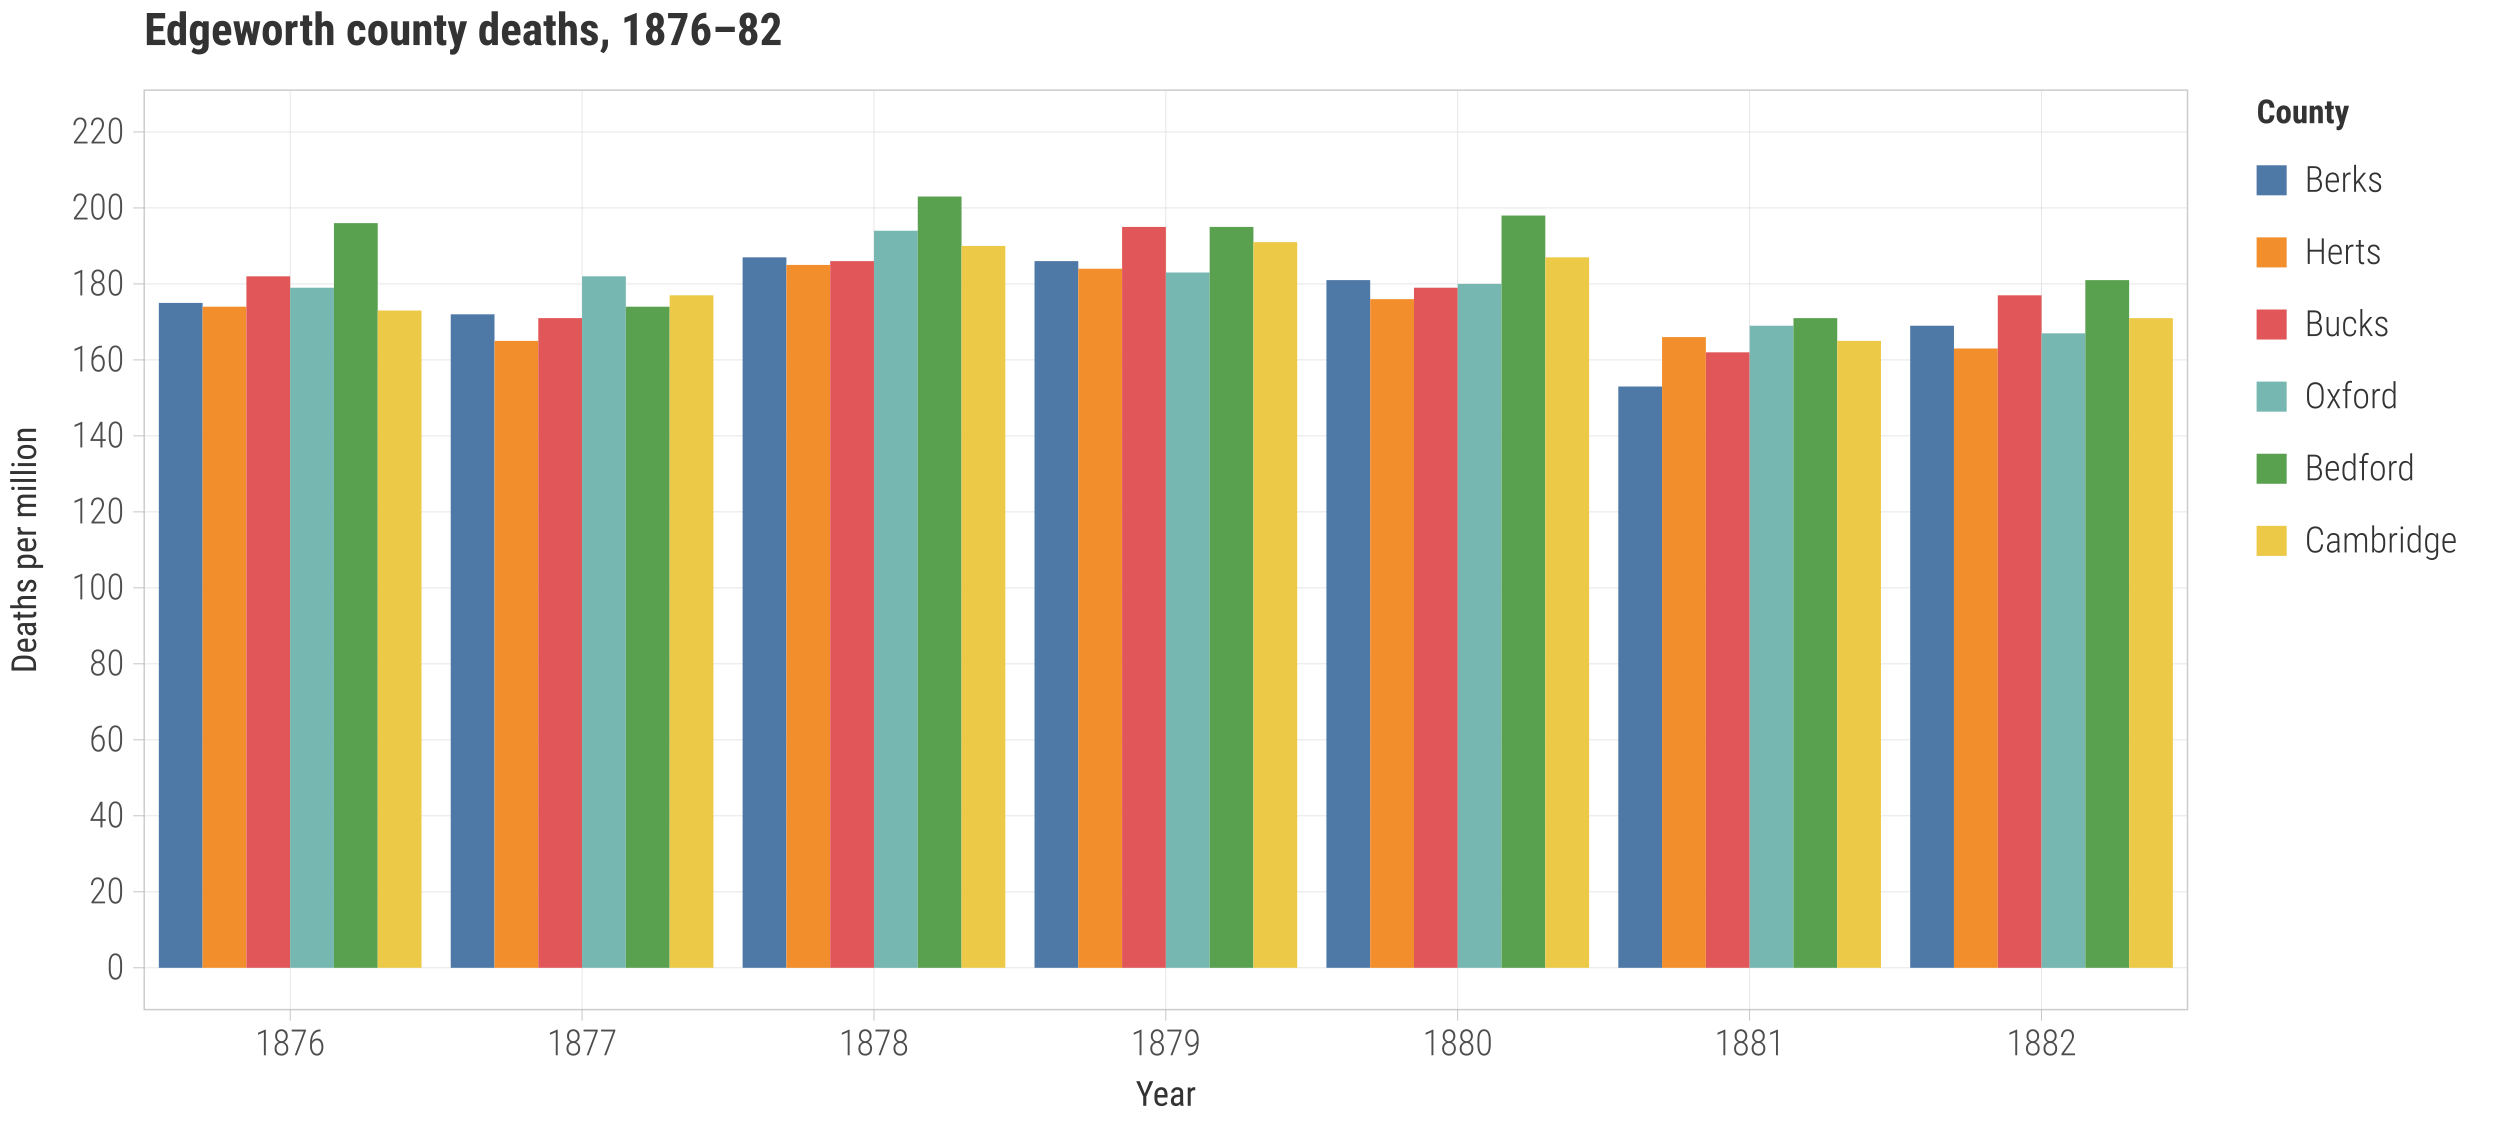
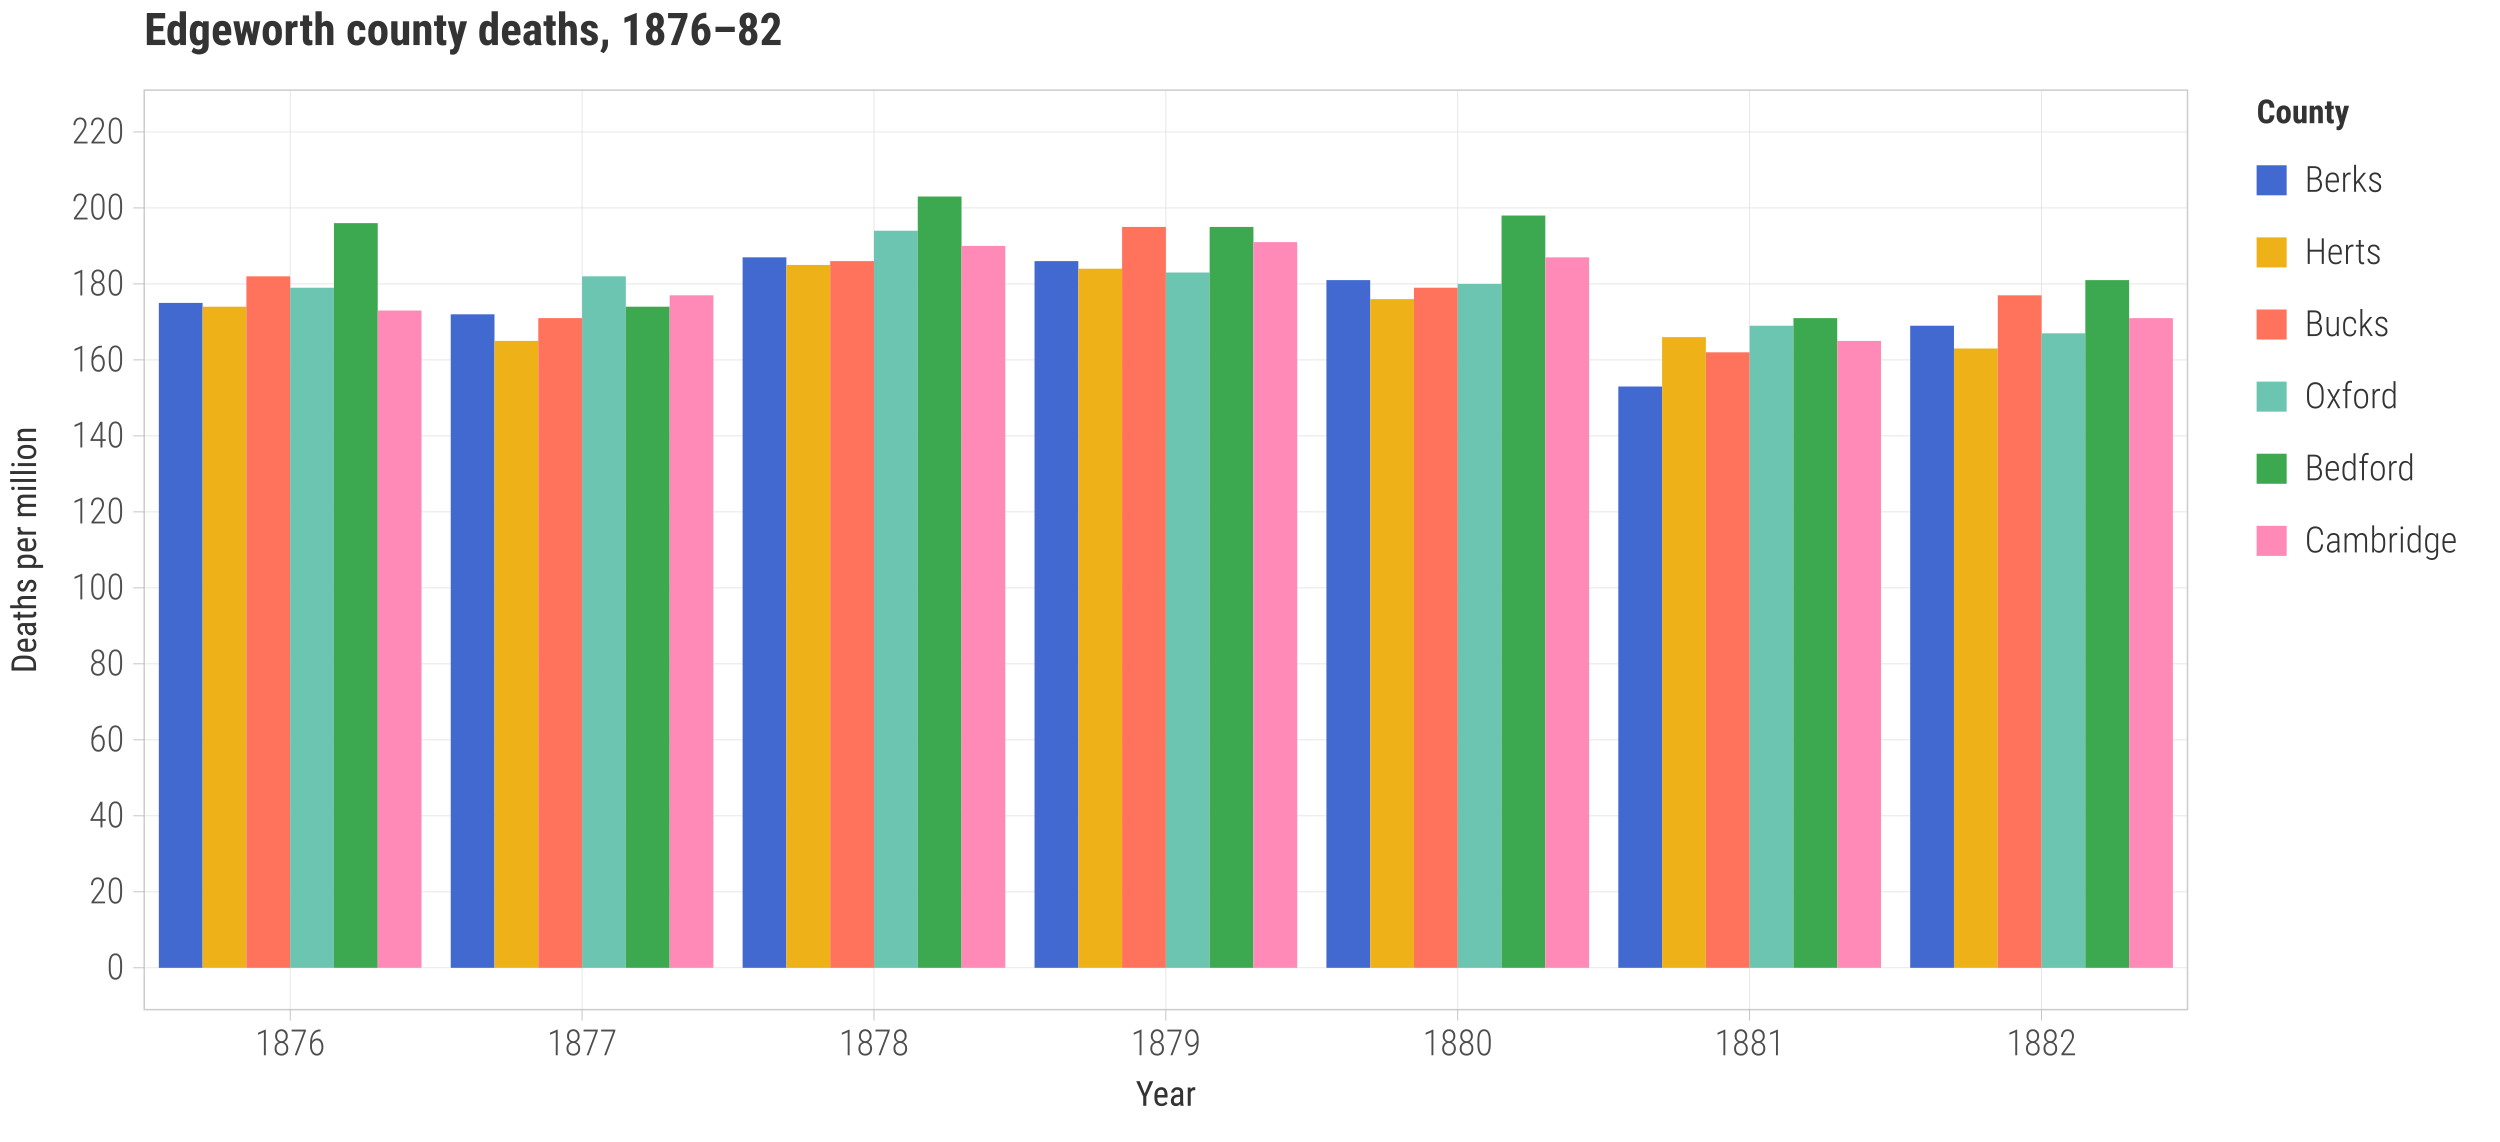
<svg xmlns="http://www.w3.org/2000/svg" width="832" height="380" viewBox="0 0 832 380" role="img" aria-label="Edgeworth county deaths, 1876–82" class="gg-plot" font-family="&quot;Roboto Condensed&quot;, &quot;Arial Narrow&quot;, Arial, sans-serif" font-size="11" font-weight="300" text-rendering="optimizeLegibility" shape-rendering="geometricPrecision">
  <rect class="gg-paper" width="832" height="380" fill="var(--gg-paper, #ffffff)" />
  <text class="gg-title" x="48" y="15" font-size="15" font-weight="700" fill="var(--gg-ink, #333333)">Edgeworth county deaths, 1876–82</text>
  <defs>
-     <clipPath id="slight_attendees-dodge_tableau10_832x380-gg-clip-0">
+     <clipPath id="slight_attendees-dodge_observable10_832x380-gg-clip-0">
      <rect width="680" height="306" />
    </clipPath>
  </defs>
  <g class="gg-panel" data-panel="0" transform="translate(48,30)">
    <rect class="gg-panel-background" width="680" height="306" fill="var(--gg-panel, #ffffff)" />
    <g class="gg-grid" stroke="var(--gg-grid, #dedede)" stroke-width="0.25" vector-effect="non-scaling-stroke">
      <line x1="48.57" y1="0" x2="48.57" y2="306" />
      <line x1="145.71" y1="0" x2="145.71" y2="306" />
      <line x1="242.86" y1="0" x2="242.86" y2="306" />
      <line x1="340" y1="0" x2="340" y2="306" />
      <line x1="437.14" y1="0" x2="437.14" y2="306" />
      <line x1="534.29" y1="0" x2="534.29" y2="306" />
      <line x1="631.43" y1="0" x2="631.43" y2="306" />
      <line x1="0" y1="292.09" x2="680" y2="292.09" />
      <line x1="0" y1="266.8" x2="680" y2="266.8" />
      <line x1="0" y1="241.51" x2="680" y2="241.51" />
      <line x1="0" y1="216.22" x2="680" y2="216.22" />
      <line x1="0" y1="190.93" x2="680" y2="190.93" />
      <line x1="0" y1="165.64" x2="680" y2="165.64" />
      <line x1="0" y1="140.36" x2="680" y2="140.36" />
      <line x1="0" y1="115.07" x2="680" y2="115.07" />
      <line x1="0" y1="89.78" x2="680" y2="89.78" />
      <line x1="0" y1="64.49" x2="680" y2="64.49" />
      <line x1="0" y1="39.2" x2="680" y2="39.2" />
      <line x1="0" y1="13.91" x2="680" y2="13.91" />
    </g>
-     <g class="gg-marks" clip-path="url(#slight_attendees-dodge_tableau10_832x380-gg-clip-0)">
+     <g class="gg-marks" clip-path="url(#slight_attendees-dodge_observable10_832x380-gg-clip-0)">
      <g class="gg-batch gg-rects" data-layer="0">
-         <rect x="4.86" y="70.81" width="14.57" height="221.28" fill="#4E79A7" />
-         <rect x="19.43" y="72.07" width="14.57" height="220.02" fill="#F28E2B" />
-         <rect x="34" y="61.96" width="14.57" height="230.13" fill="#E15759" />
-         <rect x="48.57" y="65.75" width="14.57" height="226.34" fill="#76B7B2" />
-         <rect x="63.14" y="44.26" width="14.57" height="247.83" fill="#59A14F" />
-         <rect x="77.71" y="73.34" width="14.57" height="218.75" fill="#EDC948" />
-         <rect x="102" y="74.6" width="14.57" height="217.49" fill="#4E79A7" />
-         <rect x="116.57" y="83.45" width="14.57" height="208.64" fill="#F28E2B" />
-         <rect x="131.14" y="75.87" width="14.57" height="216.22" fill="#E15759" />
-         <rect x="145.71" y="61.96" width="14.57" height="230.13" fill="#76B7B2" />
-         <rect x="160.29" y="72.07" width="14.57" height="220.02" fill="#59A14F" />
-         <rect x="174.86" y="68.28" width="14.57" height="223.81" fill="#EDC948" />
-         <rect x="199.14" y="55.64" width="14.57" height="236.45" fill="#4E79A7" />
-         <rect x="213.71" y="58.17" width="14.57" height="233.93" fill="#F28E2B" />
-         <rect x="228.29" y="56.9" width="14.57" height="235.19" fill="#E15759" />
-         <rect x="242.86" y="46.79" width="14.57" height="245.31" fill="#76B7B2" />
-         <rect x="257.43" y="35.4" width="14.57" height="256.69" fill="#59A14F" />
-         <rect x="272" y="51.84" width="14.57" height="240.25" fill="#EDC948" />
-         <rect x="296.29" y="56.9" width="14.57" height="235.19" fill="#4E79A7" />
-         <rect x="310.86" y="59.43" width="14.57" height="232.66" fill="#F28E2B" />
-         <rect x="325.43" y="45.52" width="14.57" height="246.57" fill="#E15759" />
-         <rect x="340" y="60.69" width="14.57" height="231.4" fill="#76B7B2" />
-         <rect x="354.57" y="45.52" width="14.57" height="246.57" fill="#59A14F" />
-         <rect x="369.14" y="50.58" width="14.57" height="241.51" fill="#EDC948" />
-         <rect x="393.43" y="63.22" width="14.57" height="228.87" fill="#4E79A7" />
-         <rect x="408" y="69.55" width="14.57" height="222.55" fill="#F28E2B" />
-         <rect x="422.57" y="65.75" width="14.57" height="226.34" fill="#E15759" />
-         <rect x="437.14" y="64.49" width="14.57" height="227.6" fill="#76B7B2" />
-         <rect x="451.71" y="41.73" width="14.57" height="250.36" fill="#59A14F" />
-         <rect x="466.29" y="55.64" width="14.57" height="236.45" fill="#EDC948" />
-         <rect x="490.57" y="98.63" width="14.57" height="193.46" fill="#4E79A7" />
-         <rect x="505.14" y="82.19" width="14.57" height="209.9" fill="#F28E2B" />
-         <rect x="519.71" y="87.25" width="14.57" height="204.84" fill="#E15759" />
-         <rect x="534.29" y="78.4" width="14.57" height="213.69" fill="#76B7B2" />
-         <rect x="548.86" y="75.87" width="14.57" height="216.22" fill="#59A14F" />
-         <rect x="563.43" y="83.45" width="14.57" height="208.64" fill="#EDC948" />
-         <rect x="587.71" y="78.4" width="14.57" height="213.69" fill="#4E79A7" />
-         <rect x="602.29" y="85.98" width="14.57" height="206.11" fill="#F28E2B" />
-         <rect x="616.86" y="68.28" width="14.57" height="223.81" fill="#E15759" />
-         <rect x="631.43" y="80.93" width="14.57" height="211.17" fill="#76B7B2" />
-         <rect x="646" y="63.22" width="14.57" height="228.87" fill="#59A14F" />
-         <rect x="660.57" y="75.87" width="14.57" height="216.22" fill="#EDC948" />
+         <rect x="4.86" y="70.81" width="14.57" height="221.28" fill="#4269d0" />
+         <rect x="19.43" y="72.07" width="14.57" height="220.02" fill="#efb118" />
+         <rect x="34" y="61.96" width="14.57" height="230.13" fill="#ff725c" />
+         <rect x="48.57" y="65.75" width="14.57" height="226.34" fill="#6cc5b0" />
+         <rect x="63.14" y="44.26" width="14.57" height="247.83" fill="#3ca951" />
+         <rect x="77.71" y="73.34" width="14.57" height="218.75" fill="#ff8ab7" />
+         <rect x="102" y="74.6" width="14.57" height="217.49" fill="#4269d0" />
+         <rect x="116.57" y="83.45" width="14.57" height="208.64" fill="#efb118" />
+         <rect x="131.14" y="75.87" width="14.57" height="216.22" fill="#ff725c" />
+         <rect x="145.71" y="61.96" width="14.57" height="230.13" fill="#6cc5b0" />
+         <rect x="160.29" y="72.07" width="14.57" height="220.02" fill="#3ca951" />
+         <rect x="174.86" y="68.28" width="14.57" height="223.81" fill="#ff8ab7" />
+         <rect x="199.14" y="55.64" width="14.57" height="236.45" fill="#4269d0" />
+         <rect x="213.71" y="58.17" width="14.57" height="233.93" fill="#efb118" />
+         <rect x="228.29" y="56.9" width="14.57" height="235.19" fill="#ff725c" />
+         <rect x="242.86" y="46.79" width="14.57" height="245.31" fill="#6cc5b0" />
+         <rect x="257.43" y="35.4" width="14.57" height="256.69" fill="#3ca951" />
+         <rect x="272" y="51.84" width="14.57" height="240.25" fill="#ff8ab7" />
+         <rect x="296.29" y="56.9" width="14.57" height="235.19" fill="#4269d0" />
+         <rect x="310.86" y="59.43" width="14.57" height="232.66" fill="#efb118" />
+         <rect x="325.43" y="45.52" width="14.57" height="246.57" fill="#ff725c" />
+         <rect x="340" y="60.69" width="14.57" height="231.4" fill="#6cc5b0" />
+         <rect x="354.57" y="45.52" width="14.57" height="246.57" fill="#3ca951" />
+         <rect x="369.14" y="50.58" width="14.57" height="241.51" fill="#ff8ab7" />
+         <rect x="393.43" y="63.22" width="14.57" height="228.87" fill="#4269d0" />
+         <rect x="408" y="69.55" width="14.57" height="222.55" fill="#efb118" />
+         <rect x="422.57" y="65.75" width="14.57" height="226.34" fill="#ff725c" />
+         <rect x="437.14" y="64.49" width="14.57" height="227.6" fill="#6cc5b0" />
+         <rect x="451.71" y="41.73" width="14.57" height="250.36" fill="#3ca951" />
+         <rect x="466.29" y="55.64" width="14.57" height="236.45" fill="#ff8ab7" />
+         <rect x="490.57" y="98.63" width="14.57" height="193.46" fill="#4269d0" />
+         <rect x="505.14" y="82.19" width="14.57" height="209.9" fill="#efb118" />
+         <rect x="519.71" y="87.25" width="14.57" height="204.84" fill="#ff725c" />
+         <rect x="534.29" y="78.4" width="14.57" height="213.69" fill="#6cc5b0" />
+         <rect x="548.86" y="75.87" width="14.57" height="216.22" fill="#3ca951" />
+         <rect x="563.43" y="83.45" width="14.57" height="208.64" fill="#ff8ab7" />
+         <rect x="587.71" y="78.4" width="14.57" height="213.69" fill="#4269d0" />
+         <rect x="602.29" y="85.98" width="14.57" height="206.11" fill="#efb118" />
+         <rect x="616.86" y="68.28" width="14.57" height="223.81" fill="#ff725c" />
+         <rect x="631.43" y="80.93" width="14.57" height="211.17" fill="#6cc5b0" />
+         <rect x="646" y="63.22" width="14.57" height="228.87" fill="#3ca951" />
+         <rect x="660.57" y="75.87" width="14.57" height="216.22" fill="#ff8ab7" />
      </g>
    </g>
    <rect class="gg-panel-border" width="680" height="306" fill="none" stroke="var(--gg-panelBorder, #cccccc)" stroke-width="0.5" vector-effect="non-scaling-stroke" />
  </g>
  <g class="gg-axis gg-axis-x" transform="translate(48,336)">
    <g class="gg-tick" transform="translate(48.57,0)">
      <line y2="3.67" stroke="var(--gg-tickColor, #b3b3b3)" stroke-width="0.25" vector-effect="non-scaling-stroke" />
      <text y="6.67" dy="0.71em" text-anchor="middle" fill="var(--gg-axisText, #4d4d4d)" font-size="12" font-weight="300">1876</text>
    </g>
    <g class="gg-tick" transform="translate(145.71,0)">
      <line y2="3.67" stroke="var(--gg-tickColor, #b3b3b3)" stroke-width="0.25" vector-effect="non-scaling-stroke" />
      <text y="6.67" dy="0.71em" text-anchor="middle" fill="var(--gg-axisText, #4d4d4d)" font-size="12" font-weight="300">1877</text>
    </g>
    <g class="gg-tick" transform="translate(242.86,0)">
      <line y2="3.67" stroke="var(--gg-tickColor, #b3b3b3)" stroke-width="0.25" vector-effect="non-scaling-stroke" />
      <text y="6.67" dy="0.71em" text-anchor="middle" fill="var(--gg-axisText, #4d4d4d)" font-size="12" font-weight="300">1878</text>
    </g>
    <g class="gg-tick" transform="translate(340,0)">
      <line y2="3.67" stroke="var(--gg-tickColor, #b3b3b3)" stroke-width="0.25" vector-effect="non-scaling-stroke" />
      <text y="6.67" dy="0.71em" text-anchor="middle" fill="var(--gg-axisText, #4d4d4d)" font-size="12" font-weight="300">1879</text>
    </g>
    <g class="gg-tick" transform="translate(437.14,0)">
      <line y2="3.67" stroke="var(--gg-tickColor, #b3b3b3)" stroke-width="0.25" vector-effect="non-scaling-stroke" />
      <text y="6.67" dy="0.71em" text-anchor="middle" fill="var(--gg-axisText, #4d4d4d)" font-size="12" font-weight="300">1880</text>
    </g>
    <g class="gg-tick" transform="translate(534.29,0)">
      <line y2="3.67" stroke="var(--gg-tickColor, #b3b3b3)" stroke-width="0.25" vector-effect="non-scaling-stroke" />
      <text y="6.67" dy="0.71em" text-anchor="middle" fill="var(--gg-axisText, #4d4d4d)" font-size="12" font-weight="300">1881</text>
    </g>
    <g class="gg-tick" transform="translate(631.43,0)">
      <line y2="3.67" stroke="var(--gg-tickColor, #b3b3b3)" stroke-width="0.25" vector-effect="non-scaling-stroke" />
      <text y="6.67" dy="0.71em" text-anchor="middle" fill="var(--gg-axisText, #4d4d4d)" font-size="12" font-weight="300">1882</text>
    </g>
  </g>
  <g class="gg-axis gg-axis-y" transform="translate(48,30)">
    <g class="gg-tick" transform="translate(0,292.09)">
      <line x2="-3.67" stroke="var(--gg-tickColor, #b3b3b3)" stroke-width="0.25" vector-effect="non-scaling-stroke" />
      <text x="-6.67" dy="0.32em" text-anchor="end" fill="var(--gg-axisText, #4d4d4d)" font-size="12" font-weight="300">0</text>
    </g>
    <g class="gg-tick" transform="translate(0,266.8)">
      <line x2="-3.67" stroke="var(--gg-tickColor, #b3b3b3)" stroke-width="0.25" vector-effect="non-scaling-stroke" />
      <text x="-6.67" dy="0.32em" text-anchor="end" fill="var(--gg-axisText, #4d4d4d)" font-size="12" font-weight="300">20</text>
    </g>
    <g class="gg-tick" transform="translate(0,241.51)">
      <line x2="-3.67" stroke="var(--gg-tickColor, #b3b3b3)" stroke-width="0.25" vector-effect="non-scaling-stroke" />
      <text x="-6.67" dy="0.32em" text-anchor="end" fill="var(--gg-axisText, #4d4d4d)" font-size="12" font-weight="300">40</text>
    </g>
    <g class="gg-tick" transform="translate(0,216.22)">
      <line x2="-3.67" stroke="var(--gg-tickColor, #b3b3b3)" stroke-width="0.25" vector-effect="non-scaling-stroke" />
      <text x="-6.67" dy="0.32em" text-anchor="end" fill="var(--gg-axisText, #4d4d4d)" font-size="12" font-weight="300">60</text>
    </g>
    <g class="gg-tick" transform="translate(0,190.93)">
      <line x2="-3.67" stroke="var(--gg-tickColor, #b3b3b3)" stroke-width="0.25" vector-effect="non-scaling-stroke" />
      <text x="-6.67" dy="0.32em" text-anchor="end" fill="var(--gg-axisText, #4d4d4d)" font-size="12" font-weight="300">80</text>
    </g>
    <g class="gg-tick" transform="translate(0,165.64)">
      <line x2="-3.67" stroke="var(--gg-tickColor, #b3b3b3)" stroke-width="0.25" vector-effect="non-scaling-stroke" />
      <text x="-6.67" dy="0.32em" text-anchor="end" fill="var(--gg-axisText, #4d4d4d)" font-size="12" font-weight="300">100</text>
    </g>
    <g class="gg-tick" transform="translate(0,140.36)">
      <line x2="-3.67" stroke="var(--gg-tickColor, #b3b3b3)" stroke-width="0.25" vector-effect="non-scaling-stroke" />
      <text x="-6.67" dy="0.32em" text-anchor="end" fill="var(--gg-axisText, #4d4d4d)" font-size="12" font-weight="300">120</text>
    </g>
    <g class="gg-tick" transform="translate(0,115.07)">
      <line x2="-3.67" stroke="var(--gg-tickColor, #b3b3b3)" stroke-width="0.25" vector-effect="non-scaling-stroke" />
      <text x="-6.67" dy="0.32em" text-anchor="end" fill="var(--gg-axisText, #4d4d4d)" font-size="12" font-weight="300">140</text>
    </g>
    <g class="gg-tick" transform="translate(0,89.78)">
      <line x2="-3.67" stroke="var(--gg-tickColor, #b3b3b3)" stroke-width="0.25" vector-effect="non-scaling-stroke" />
      <text x="-6.67" dy="0.32em" text-anchor="end" fill="var(--gg-axisText, #4d4d4d)" font-size="12" font-weight="300">160</text>
    </g>
    <g class="gg-tick" transform="translate(0,64.49)">
      <line x2="-3.67" stroke="var(--gg-tickColor, #b3b3b3)" stroke-width="0.25" vector-effect="non-scaling-stroke" />
      <text x="-6.67" dy="0.32em" text-anchor="end" fill="var(--gg-axisText, #4d4d4d)" font-size="12" font-weight="300">180</text>
    </g>
    <g class="gg-tick" transform="translate(0,39.2)">
      <line x2="-3.67" stroke="var(--gg-tickColor, #b3b3b3)" stroke-width="0.25" vector-effect="non-scaling-stroke" />
      <text x="-6.67" dy="0.32em" text-anchor="end" fill="var(--gg-axisText, #4d4d4d)" font-size="12" font-weight="300">200</text>
    </g>
    <g class="gg-tick" transform="translate(0,13.91)">
      <line x2="-3.67" stroke="var(--gg-tickColor, #b3b3b3)" stroke-width="0.25" vector-effect="non-scaling-stroke" />
      <text x="-6.67" dy="0.32em" text-anchor="end" fill="var(--gg-axisText, #4d4d4d)" font-size="12" font-weight="300">220</text>
    </g>
  </g>
  <text class="gg-axis-title" x="388" y="368" text-anchor="middle" fill="var(--gg-ink, #333333)" font-size="11.5" font-weight="400">Year</text>
  <text class="gg-axis-title" transform="translate(12,183) rotate(-90)" text-anchor="middle" fill="var(--gg-ink, #333333)" font-size="11.5" font-weight="400">Deaths per million</text>
  <g class="gg-legend gg-legend-fill gg-legend-right gg-legend-vertical" transform="translate(747,30)">
    <text class="gg-legend-title" x="4" y="11" font-size="11" font-weight="bold" fill="var(--gg-ink, #333333)">County</text>
-     <rect class="gg-legend-swatch" x="4" y="25" width="10" height="10" fill="#4E79A7" />
+     <rect class="gg-legend-swatch" x="4" y="25" width="10" height="10" fill="#4269d0" />
    <text class="gg-legend-label" x="20" y="30" dy="0.32em" font-size="12" fill="var(--gg-ink, #333333)">Berks</text>
-     <rect class="gg-legend-swatch" x="4" y="49" width="10" height="10" fill="#F28E2B" />
+     <rect class="gg-legend-swatch" x="4" y="49" width="10" height="10" fill="#efb118" />
    <text class="gg-legend-label" x="20" y="54" dy="0.32em" font-size="12" fill="var(--gg-ink, #333333)">Herts</text>
-     <rect class="gg-legend-swatch" x="4" y="73" width="10" height="10" fill="#E15759" />
+     <rect class="gg-legend-swatch" x="4" y="73" width="10" height="10" fill="#ff725c" />
    <text class="gg-legend-label" x="20" y="78" dy="0.32em" font-size="12" fill="var(--gg-ink, #333333)">Bucks</text>
-     <rect class="gg-legend-swatch" x="4" y="97" width="10" height="10" fill="#76B7B2" />
+     <rect class="gg-legend-swatch" x="4" y="97" width="10" height="10" fill="#6cc5b0" />
    <text class="gg-legend-label" x="20" y="102" dy="0.32em" font-size="12" fill="var(--gg-ink, #333333)">Oxford</text>
-     <rect class="gg-legend-swatch" x="4" y="121" width="10" height="10" fill="#59A14F" />
+     <rect class="gg-legend-swatch" x="4" y="121" width="10" height="10" fill="#3ca951" />
    <text class="gg-legend-label" x="20" y="126" dy="0.32em" font-size="12" fill="var(--gg-ink, #333333)">Bedford</text>
-     <rect class="gg-legend-swatch" x="4" y="145" width="10" height="10" fill="#EDC948" />
+     <rect class="gg-legend-swatch" x="4" y="145" width="10" height="10" fill="#ff8ab7" />
    <text class="gg-legend-label" x="20" y="150" dy="0.32em" font-size="12" fill="var(--gg-ink, #333333)">Cambridge</text>
  </g>
</svg>
